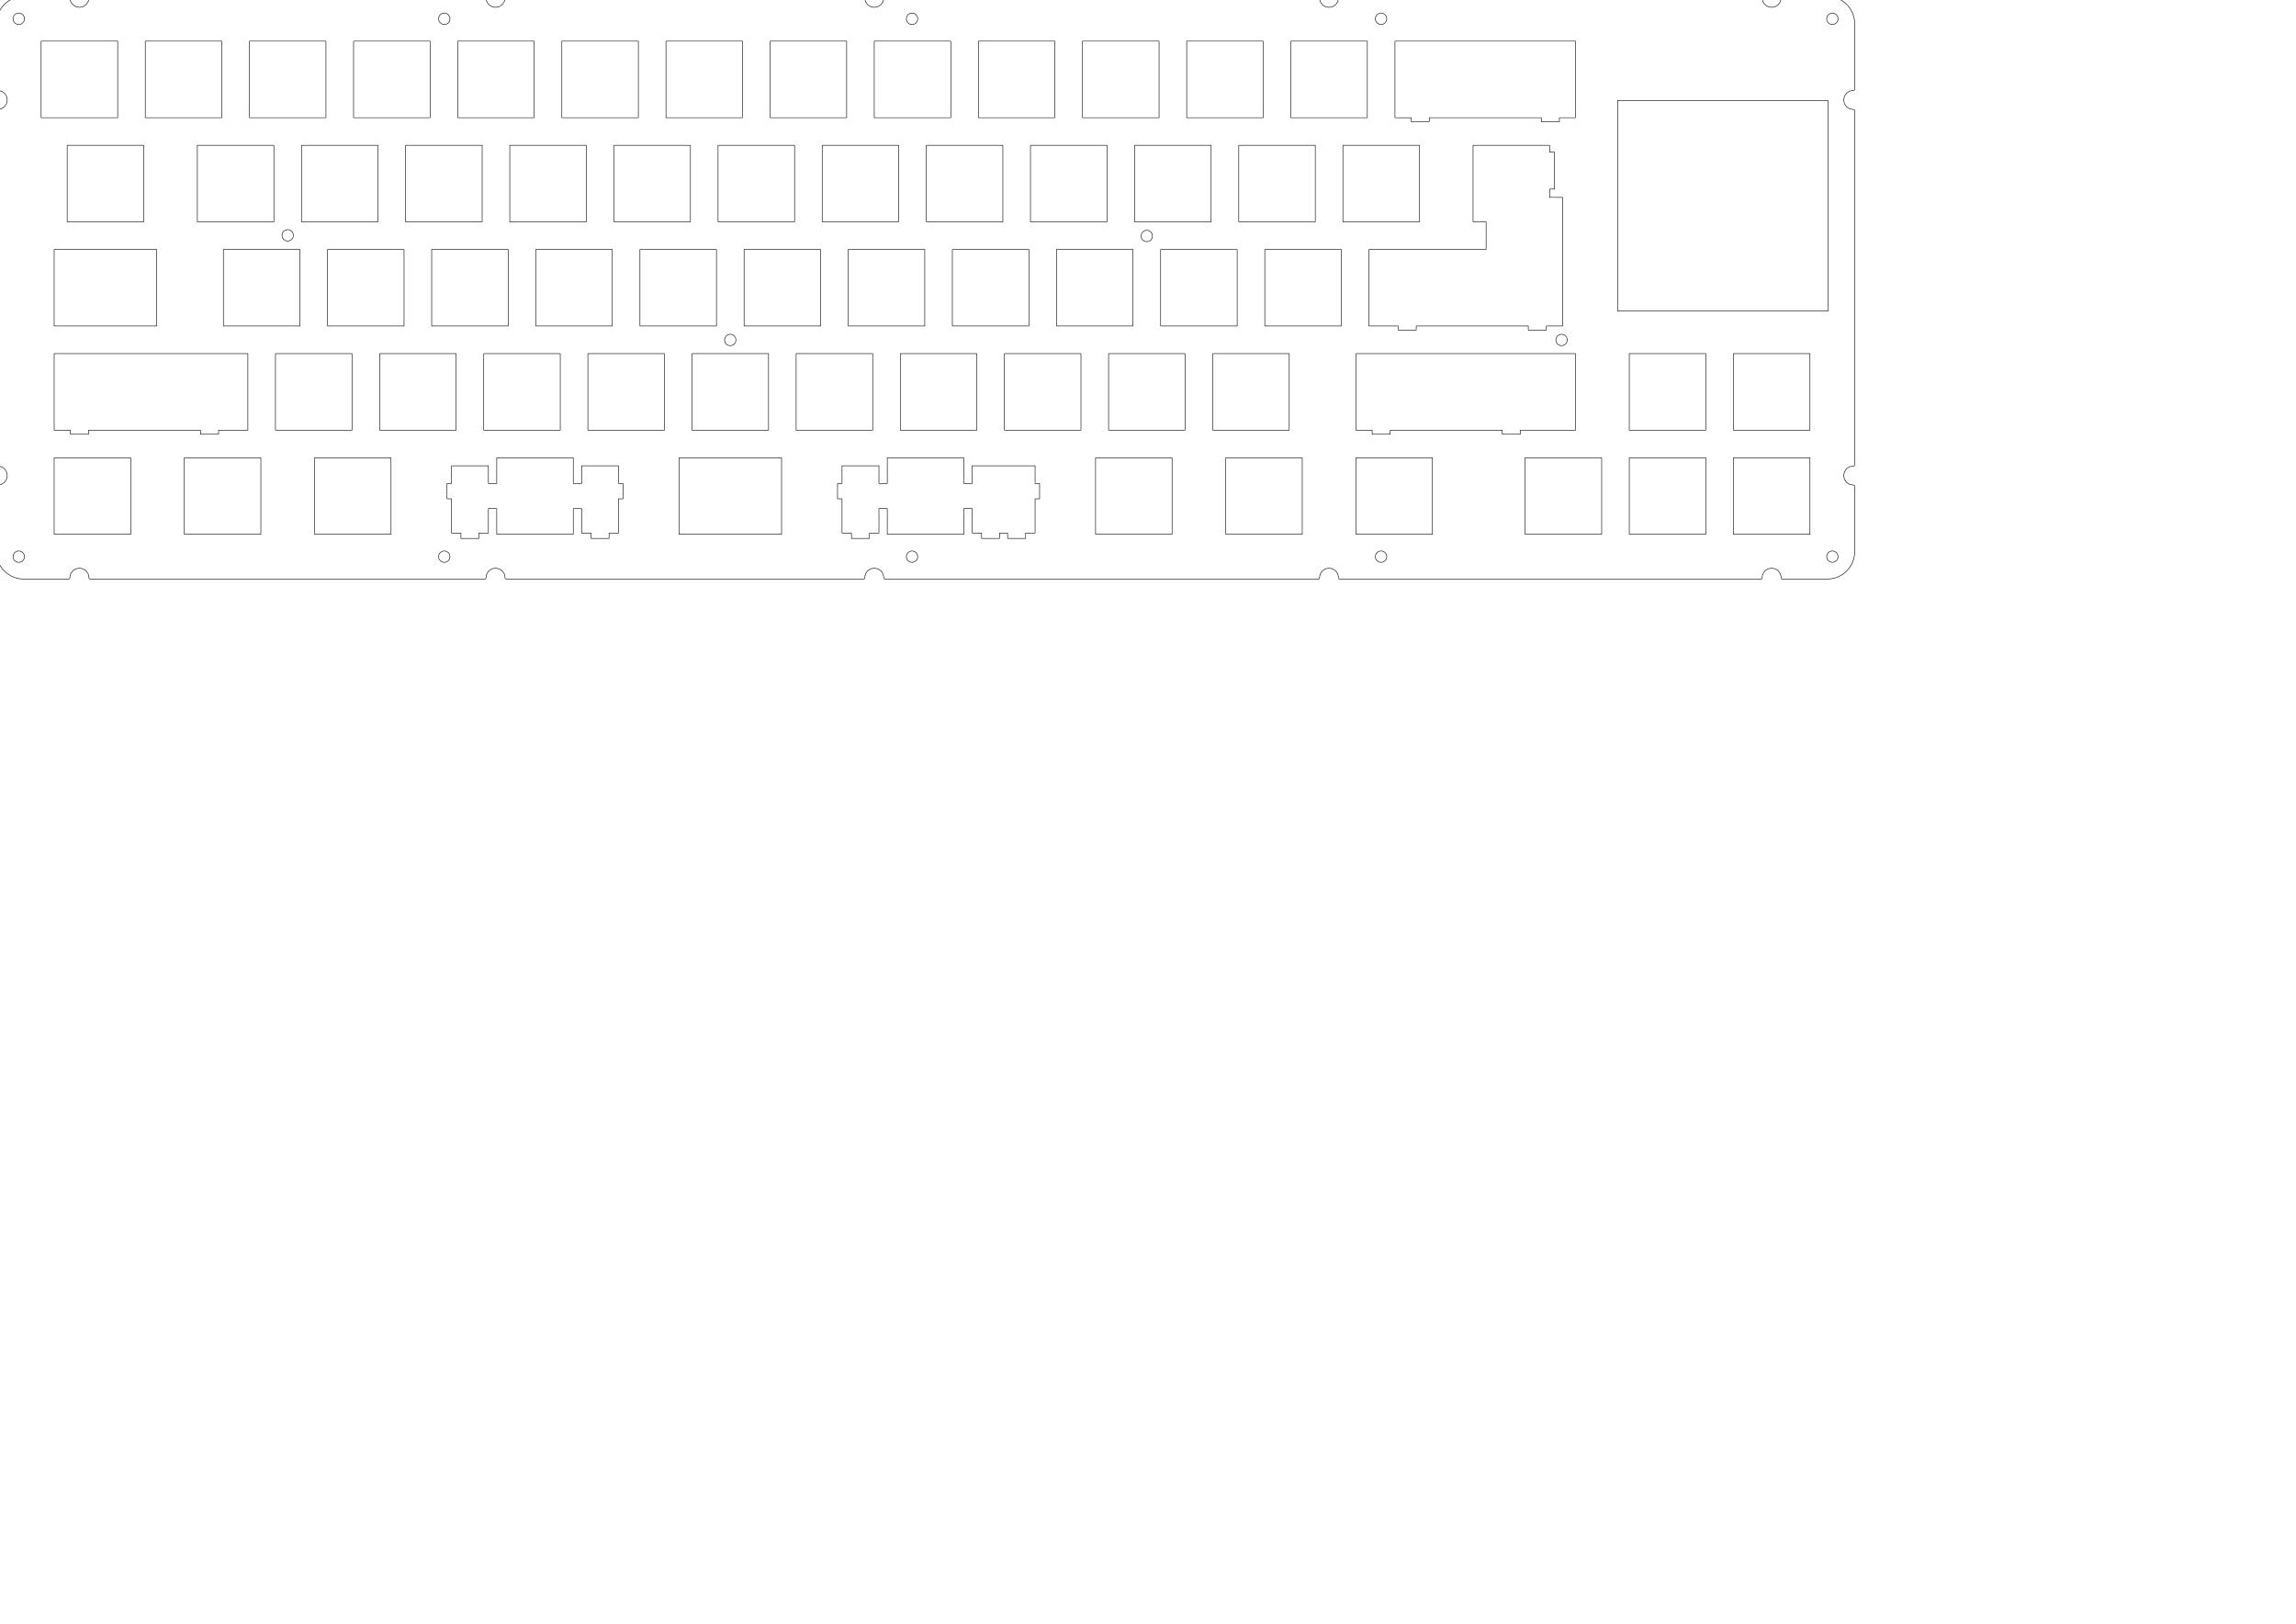
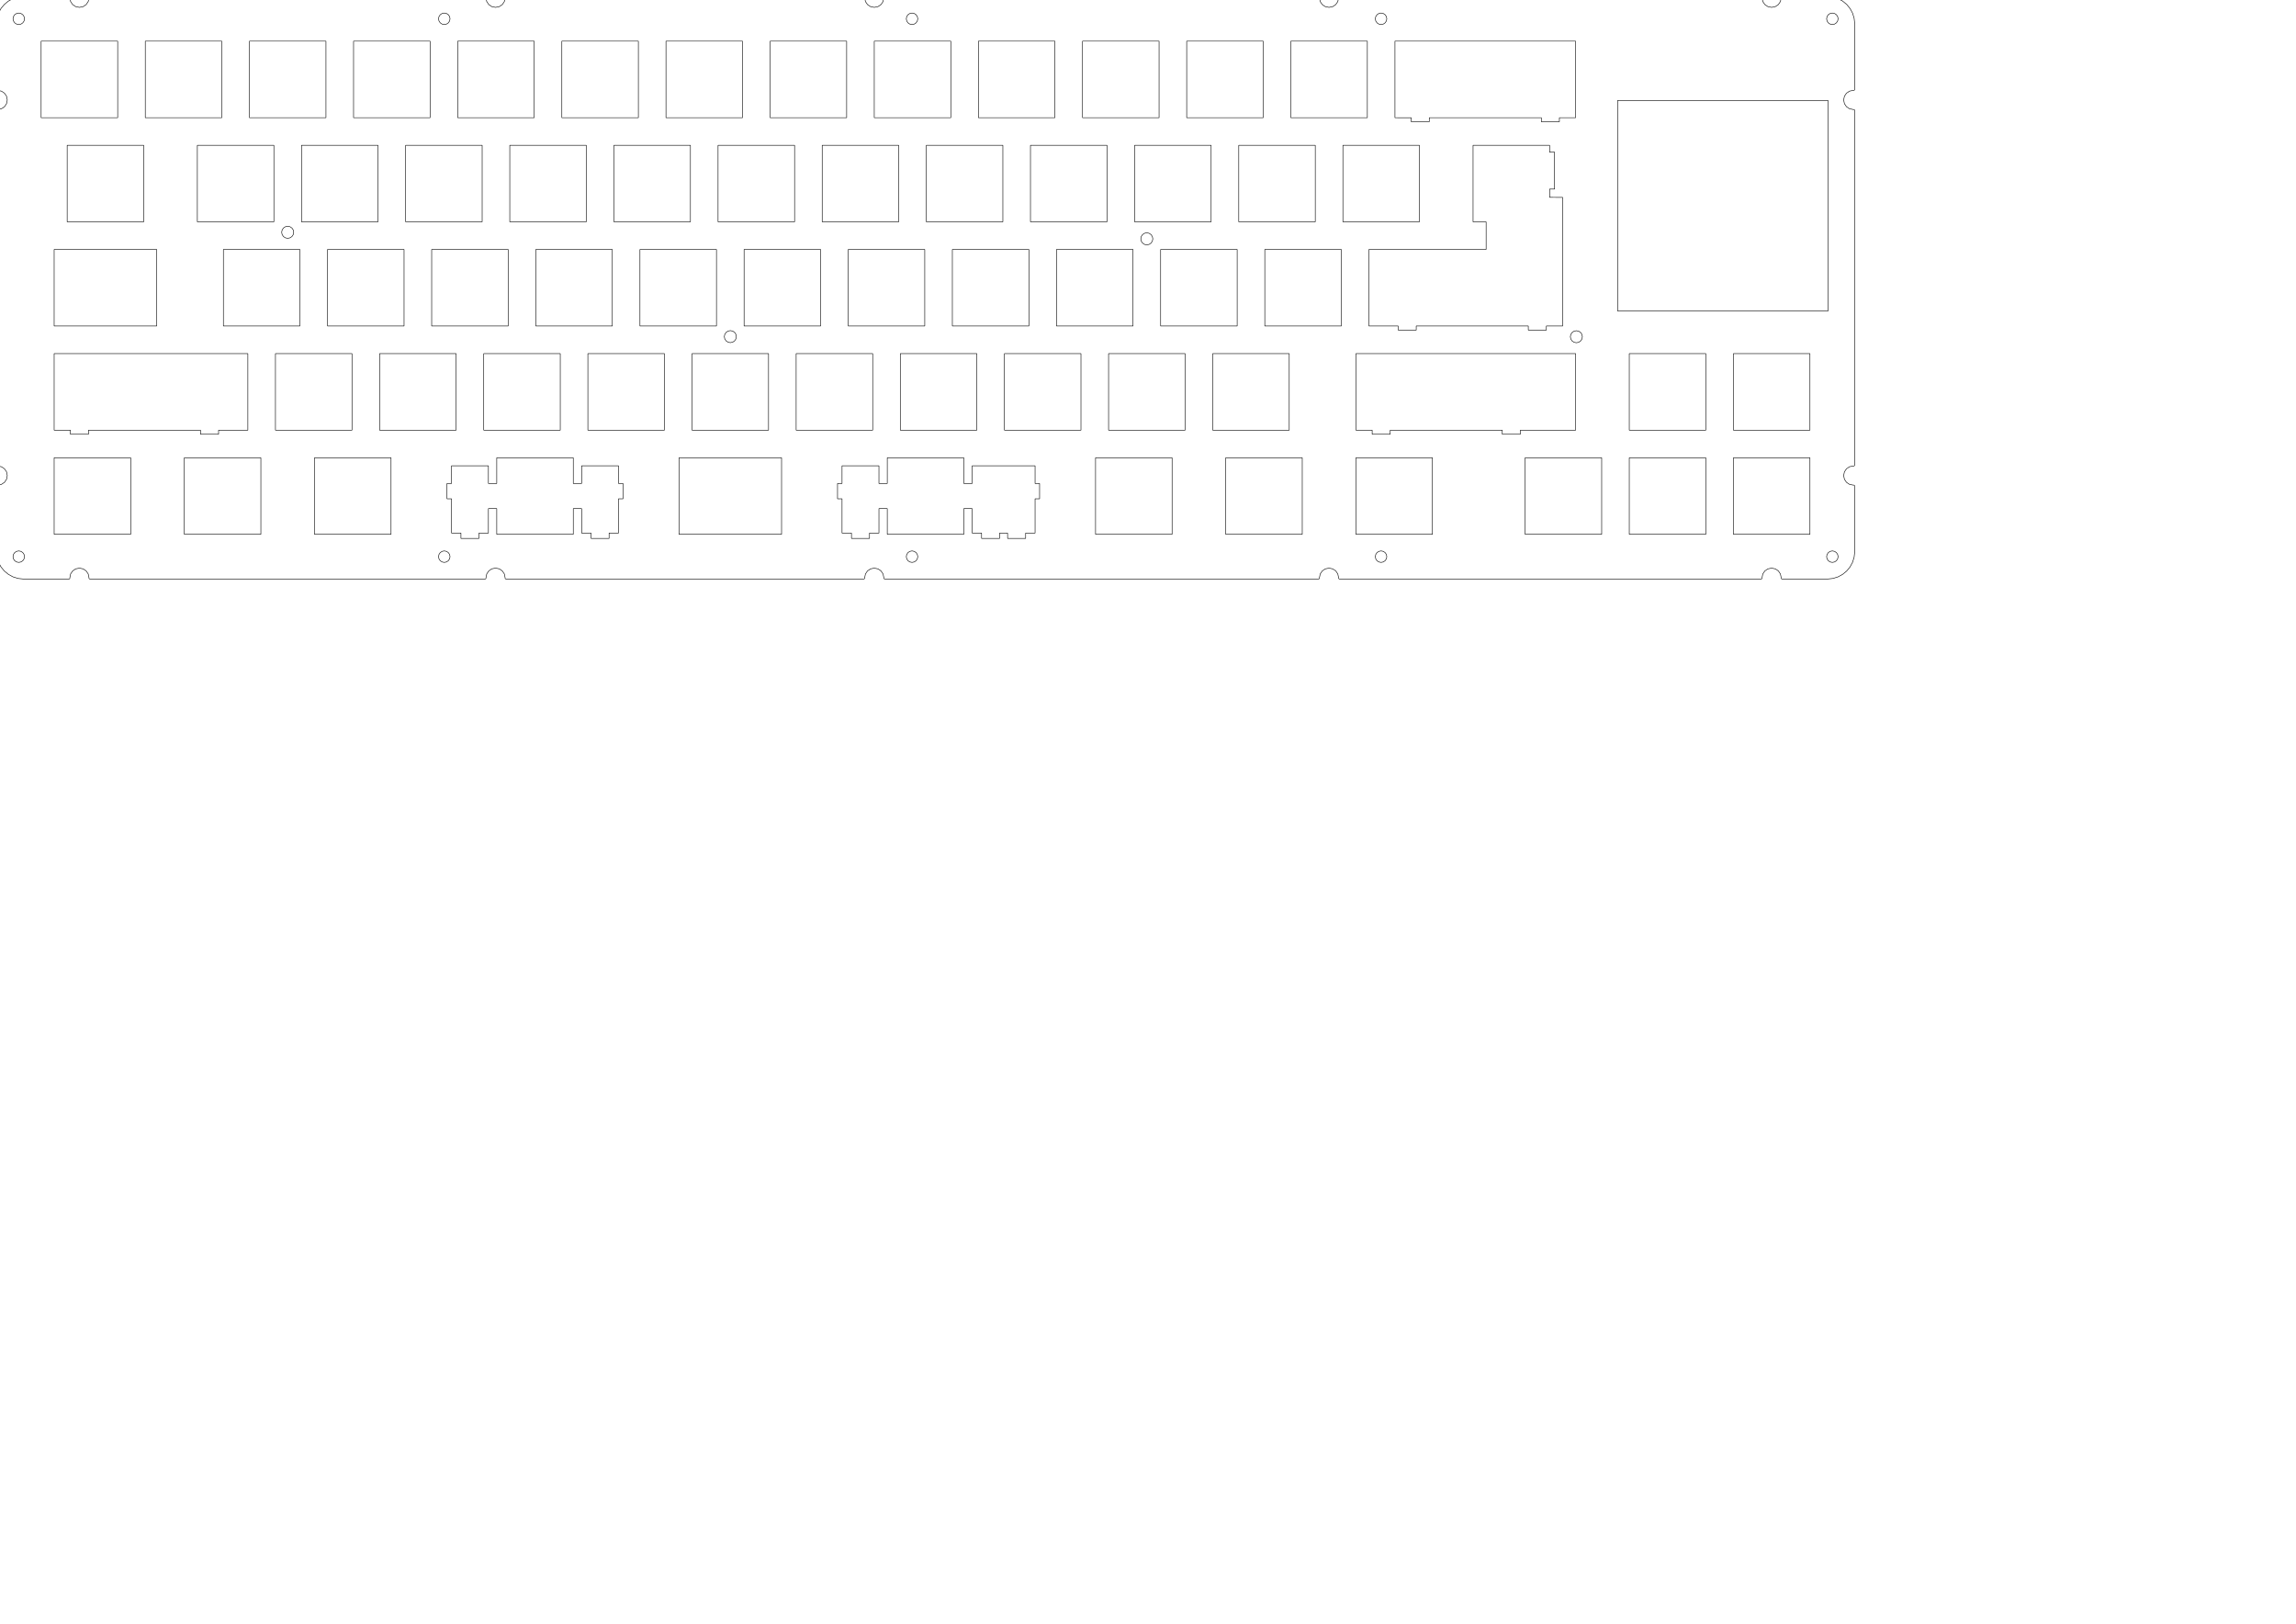
- <svg xmlns="http://www.w3.org/2000/svg" id="svg136" version="1.1" viewBox="0 0 420 297" height="297mm" width="420mm">
+ <svg xmlns="http://www.w3.org/2000/svg" width="420mm" height="297mm" viewBox="0 0 420 297" version="1.1" id="svg136">
  <defs id="defs140">
    </defs>
-   <g id="layer2" style="display:inline">
-     <path d="m 92.395,-0.457 0.004,0.056 -0.137,0.681 -0.375,0.556 -0.556,0.375 -0.681,0.138 -0.681,-0.138 -0.556,-0.375 -0.375,-0.556 -0.138,-0.681 0.004,-0.056 a 0.187,0.187 46.849 0 0 -0.187,-0.2 l -72.256,0 c -0.108,-2.3e-7 -0.193,0.092 -0.185,0.199 l 0.004,0.056 -0.138,0.681 -0.375,0.556 -0.556,0.375 -0.681,0.138 -0.681,-0.138 -0.556,-0.375 -0.375,-0.556 -0.138,-0.681 0.004,-0.056 c 0.007,-0.108 -0.079,-0.2 -0.187,-0.2 H 4.332 c -2.761,-10e-9 -5,2.239 -5,5 V 16.346 a 0.188,0.188 43.177 0 0 0.2,0.187 l 0.053,-0.003 0.681,0.138 0.556,0.375 0.375,0.556 0.138,0.681 -0.138,0.681 -0.375,0.556 -0.556,0.375 -0.681,0.138 -0.053,-0.004 a 0.187,0.187 136.925 0 0 -0.2,0.187 v 64.83 a 0.188,0.188 43.256 0 0 0.2,0.188 l 0.053,-0.003 0.681,0.138 0.556,0.375 0.375,0.556 0.138,0.681 -0.138,0.681 -0.375,0.556 -0.556,0.375 -0.681,0.137 -0.054,-0.005 a 0.182,0.182 137.657 0 0 -0.199,0.181 V 100.902 c 0,2.761 2.239,5 5,5 h 8.266 a 0.184,0.184 132.616 0 0 0.183,-0.199 l -0.004,-0.045 0.138,-0.682 0.375,-0.556 0.556,-0.375 0.681,-0.137 0.681,0.137 0.556,0.375 0.375,0.556 0.138,0.682 -0.003,0.045 A 0.185,0.185 47.168 0 0 16.459,105.902 h 72.255 a 0.188,0.188 133.241 0 0 0.188,-0.2 l -0.003,-0.044 0.137,-0.682 0.374,-0.56 0.555,-0.378 0.681,-0.138 0.682,0.138 0.557,0.378 0.376,0.56 0.138,0.682 -0.003,0.044 A 0.186,0.186 47.108 0 0 92.581,105.902 H 157.992 a 0.187,0.187 133.007 0 0 0.186,-0.2 l -0.003,-0.044 0.138,-0.681 0.375,-0.556 0.556,-0.375 0.681,-0.138 0.681,0.138 0.557,0.375 0.375,0.556 0.137,0.681 -0.003,0.044 A 0.188,0.188 46.759 0 0 161.86,105.902 h 79.323 a 0.184,0.184 132.54 0 0 0.183,-0.199 l -0.004,-0.045 0.137,-0.681 0.375,-0.556 0.556,-0.375 0.682,-0.138 0.681,0.138 0.556,0.375 0.375,0.556 0.138,0.681 -0.002,0.044 a 0.191,0.191 46.291 0 0 0.191,0.2 h 77.094 a 0.184,0.184 132.645 0 0 0.184,-0.199 l -0.004,-0.045 0.137,-0.681 0.375,-0.556 0.557,-0.375 0.681,-0.138 0.681,0.138 0.556,0.375 0.375,0.556 0.138,0.681 -0.003,0.044 a 0.188,0.188 46.771 0 0 0.188,0.2 l 8.263,0 c 2.761,0 5,-2.239 5,-5 V 88.908 a 0.186,0.186 42.954 0 0 -0.199,-0.186 l -0.068,0.005 -0.681,-0.137 -0.556,-0.375 -0.375,-0.556 -0.138,-0.681 0.138,-0.681 0.375,-0.556 0.556,-0.375 0.681,-0.138 0.067,0.004 a 0.188,0.188 136.769 0 0 0.2,-0.188 V 20.21 a 0.186,0.186 42.912 0 0 -0.199,-0.185 l -0.068,0.005 -0.681,-0.138 -0.556,-0.375 -0.375,-0.556 -0.138,-0.681 0.138,-0.681 0.375,-0.556 0.556,-0.375 0.681,-0.138 0.067,0.004 a 0.189,0.189 136.618 0 0 0.2,-0.189 V 4.343 c 0,-2.761 -2.239,-5 -5,-5 h -8.266 a 0.187,0.187 133.04 0 0 -0.186,0.2 l 0.004,0.056 -0.138,0.681 -0.375,0.556 -0.556,0.375 -0.681,0.138 -0.681,-0.138 -0.557,-0.375 -0.375,-0.556 -0.137,-0.681 0.005,-0.056 a 0.184,0.184 47.395 0 0 -0.183,-0.199 l -77.1,-8.008e-5 a 0.189,0.189 133.376 0 0 -0.189,0.2 l 0.003,0.056 -0.138,0.681 -0.375,0.556 -0.556,0.375 -0.681,0.138 -0.682,-0.138 -0.556,-0.375 -0.375,-0.556 -0.137,-0.681 0.004,-0.056 a 0.185,0.185 47.238 0 0 -0.184,-0.199 H 161.859 a 0.188,0.188 133.208 0 0 -0.188,0.2 l 0.004,0.056 -0.137,0.681 -0.375,0.556 -0.557,0.375 -0.681,0.138 -0.681,-0.138 -0.556,-0.375 -0.375,-0.556 -0.138,-0.681 0.004,-0.055 a 0.185,0.185 47.306 0 0 -0.184,-0.199 l -65.416,-0.001 a 0.186,0.186 132.862 0 0 -0.185,0.199 z M 334.402,18.374 V 56.883 H 295.904 V 18.374 Z m -17.314,60.302 h 14 V 64.676 H 317.088 Z M 167.802,102.219 l -0.225,0.334 -0.333,0.225 -0.409,0.082 -0.409,-0.082 -0.334,-0.225 -0.225,-0.334 -0.082,-0.409 0.082,-0.409 0.225,-0.333 0.334,-0.225 0.409,-0.083 0.409,0.083 0.333,0.225 0.225,0.333 0.083,0.409 z m 0,-98.376 -0.225,0.334 -0.333,0.225 -0.409,0.083 -0.409,-0.083 -0.334,-0.225 -0.225,-0.334 -0.082,-0.409 0.082,-0.409 0.225,-0.334 0.334,-0.225 0.409,-0.083 0.409,0.083 0.333,0.225 0.225,0.334 0.083,0.409 z m 118.816,58.742 -0.225,0.334 -0.334,0.225 -0.408,0.083 -0.409,-0.083 -0.334,-0.225 -0.225,-0.334 -0.082,-0.409 0.082,-0.409 0.225,-0.334 0.334,-0.225 0.409,-0.083 0.408,0.083 0.334,0.225 0.225,0.334 0.083,0.409 z M 210.748,43.569 l -0.225,0.334 -0.334,0.225 -0.409,0.083 -0.408,-0.083 -0.334,-0.225 -0.225,-0.334 -0.083,-0.409 0.083,-0.409 0.225,-0.334 0.334,-0.225 0.408,-0.083 0.409,0.083 0.334,0.225 0.225,0.334 0.082,0.409 z m -76.199,19.017 -0.225,0.334 -0.334,0.225 -0.409,0.083 -0.408,-0.083 -0.334,-0.225 -0.225,-0.334 -0.083,-0.409 0.083,-0.409 0.225,-0.334 0.334,-0.225 0.408,-0.083 0.409,0.083 0.334,0.225 0.225,0.334 0.082,0.409 z M 53.594,43.45 53.369,43.784 l -0.334,0.225 -0.409,0.083 -0.409,-0.083 -0.334,-0.225 -0.225,-0.334 -0.083,-0.409 0.083,-0.409 0.225,-0.334 0.334,-0.225 0.409,-0.083 0.409,0.083 0.334,0.225 0.225,0.334 0.083,0.409 z M 253.601,102.219 l -0.225,0.334 -0.333,0.225 -0.409,0.082 -0.409,-0.082 -0.334,-0.225 -0.225,-0.334 -0.082,-0.409 0.082,-0.409 0.225,-0.333 0.334,-0.225 0.409,-0.083 0.409,0.083 0.333,0.225 0.225,0.333 0.083,0.409 z m 0,-98.376 -0.225,0.334 -0.333,0.225 -0.409,0.083 -0.409,-0.083 -0.334,-0.225 -0.225,-0.334 -0.082,-0.409 0.082,-0.409 0.225,-0.334 0.334,-0.225 0.409,-0.083 0.409,0.083 0.333,0.225 0.225,0.334 0.083,0.409 z M 82.24,102.219 l -0.225,0.334 -0.334,0.225 -0.409,0.082 -0.402,-0.08 -0.341,-0.227 -0.228,-0.341 -0.08,-0.402 0.08,-0.402 0.228,-0.34 0.341,-0.228 0.402,-0.08 0.409,0.083 0.334,0.225 0.225,0.333 0.083,0.409 z m 0,-98.376 L 82.015,4.177 81.681,4.402 81.272,4.485 80.871,4.405 80.53,4.177 80.302,3.836 80.222,3.435 l 0.08,-0.402 0.228,-0.341 0.341,-0.228 0.402,-0.08 0.409,0.083 0.334,0.225 0.225,0.334 0.083,0.409 z M 336.153,102.219 l -0.226,0.334 -0.333,0.225 -0.409,0.082 -0.409,-0.082 -0.333,-0.225 -0.225,-0.334 -0.083,-0.409 0.083,-0.409 0.225,-0.333 0.333,-0.225 0.409,-0.083 0.409,0.083 0.333,0.225 0.226,0.333 0.082,0.409 z m 0,-98.376 -0.226,0.334 -0.333,0.225 -0.409,0.083 -0.409,-0.083 -0.333,-0.225 -0.225,-0.334 -0.083,-0.409 0.083,-0.409 0.225,-0.334 0.333,-0.225 0.409,-0.083 0.409,0.083 0.333,0.225 0.226,0.334 0.082,0.409 z M 4.398,102.219 l -0.225,0.334 -0.334,0.225 -0.409,0.082 -0.409,-0.082 -0.334,-0.225 -0.225,-0.334 -0.083,-0.409 0.083,-0.409 0.225,-0.333 0.334,-0.225 0.409,-0.083 0.409,0.083 0.334,0.225 0.225,0.333 0.083,0.409 z m 0,-98.376 -0.225,0.334 -0.334,0.225 -0.409,0.083 -0.402,-0.08 -0.341,-0.228 -0.228,-0.341 -0.08,-0.402 0.083,-0.409 0.225,-0.334 0.334,-0.225 0.409,-0.083 0.409,0.083 0.334,0.225 0.225,0.334 0.083,0.409 z M 288.226,7.526 V 21.526 H 285.258 l -0.007,0.75 h -3.3 v -0.75 h -20.496 l -0.004,0.75 h -3.301 v -0.746 l -2.974,-0.004 V 7.526 Z m -3.852,20.3 -0.911,0.012 v -1.262 h -14 v 14 h 2.389 v 5.048 l -21.439,0.002 v 14 h 5.348 l 0.008,0.75 h 3.299 v -0.75 l 20.496,-2.64e-4 0.005,0.75 h 3.3 l 0.004,-0.75 h 2.978 l -0.007,-23.525 -2.378,-0.005 v -1.52 l 0.908,-1.01e-4 z m 3.852,50.85 V 64.676 H 271.557 248.032 v 14 h 2.977 l -0.002,0.75 h 3.3 l 0.002,-0.75 h 20.498 v 0.75 h 3.3 l 0.003,-0.75 z m -110.394,18.819 h 1.725 v 0.981 h 3.3 l 0.001,-0.981 h 1.455 l 0.006,0.981 h 3.3 v -0.981 h 1.725 v -6.269 h 0.825 v -2.8 h -0.825 v -3.23 h -11.512 v 3.23 h -1.525 v -4.7 h -14 v 4.7 h -1.525 v -3.23 h -6.75 v 3.23 h -0.825 v 2.8 h 0.825 v 6.269 h 1.725 v 0.981 h 3.3 v -0.981 h 1.725 v -4.47 h 1.525 v 4.701 h 14 v -4.701 h 1.525 z M 142.969,83.726 V 97.726 H 124.207 V 83.726 Z M 45.338,78.676 V 64.676 H 9.907 v 14 h 2.974 l 10e-4,0.75 h 3.3 l 0.007,-0.75 h 20.494 l -5.29e-4,0.75 h 3.3 l 2.65e-4,-0.75 z M 28.669,45.626 V 59.626 H 9.907 V 45.626 Z M 21.526,21.526 V 7.526 H 7.526 V 21.526 Z m 19.05,0 V 7.526 H 26.576 V 21.526 Z m 19.05,0 V 7.526 H 45.626 V 21.526 Z m 19.05,0 V 7.526 H 64.676 V 21.526 Z m 19.05,0 V 7.526 H 83.726 V 21.526 Z m 19.049,0 V 7.526 h -14 V 21.526 Z m 19.051,0 V 7.526 H 121.825 V 21.526 Z m 19.05,0 V 7.526 h -14 V 21.526 Z m 19.05,0 V 7.526 h -14 V 21.526 Z m 19.05,0 V 7.526 h -14 V 21.526 Z m 19.05,0 V 7.526 h -14 V 21.526 Z m 19.05,0 V 7.526 h -14 V 21.526 Z m 19.05,0 V 7.526 h -14 V 21.526 Z m -223.838,19.05 V 26.576 H 12.288 v 14 z m 23.813,0 V 26.576 H 36.101 v 14 z m 19.05,0 V 26.576 H 55.151 v 14 z m 19.05,0 V 26.576 H 74.201 v 14 z m 19.05,0 V 26.576 h -14 v 14 z m 19.05,0 V 26.576 h -14 v 14 z m 19.05,0 V 26.576 h -14 v 14 z m 19.05,0 V 26.576 h -14 v 14 z m 19.05,0 V 26.576 h -14 v 14 z m 19.05,0 V 26.576 h -14 v 14 z m 19.05,0 V 26.576 h -14 v 14 z m 19.05,0 V 26.576 h -14 v 14 z m 19.049,0 V 26.576 h -13.999 v 14 z m -204.787,19.05 V 45.626 H 40.863 v 14 z m 19.05,0 V 45.626 H 59.913 v 14 z m 19.05,0 V 45.626 H 78.963 v 14 z m 19.05,0 V 45.626 h -14 v 14 z m 19.05,0 V 45.626 h -14 v 14 z m 19.05,0 V 45.626 h -14 v 14 z m 19.05,0 V 45.626 h -14 v 14 z m 19.05,0 V 45.626 h -14 v 14 z m 19.05,0 V 45.626 h -14 v 14 z m 19.05,0 V 45.626 h -14 v 14 z m 19.05,0 V 45.626 h -14 v 14 z m -180.975,19.05 V 64.676 H 50.388 v 14 z m 19.05,0 V 64.676 H 69.438 v 14 z m 19.05,0 V 64.676 h -14 v 14 z m 19.05,0 V 64.676 h -14 v 14 z m 19.05,0 V 64.676 h -14 v 14 z m 19.05,0 V 64.676 h -14 v 14 z m 19.05,0 V 64.676 h -14 v 14 z m 19.05,0 V 64.676 h -14 v 14 z m 19.05,0 V 64.676 h -14 v 14 z m 19.05,0 V 64.676 h -14 v 14 z m 76.2,0 V 64.676 H 298.038 V 78.676 Z M 23.907,97.726 V 83.726 h -14 v 14 z m 23.812,0 V 83.726 H 33.719 v 14 z m 23.813,0 V 83.726 H 57.532 v 14 z m 142.875,0 V 83.726 h -14 v 14 z m 23.812,0 V 83.726 h -14 v 14 z m 23.813,0 V 83.726 h -14 v 14 z m 30.956,0 V 83.726 h -14 v 14 z m 19.05,0 V 83.726 h -14 v 14 z m 19.05,0 V 83.726 h -14 v 14 z m -241.744,-0.231 v -4.47 h 1.525 v 4.701 H 104.869 v -4.701 h 1.525 v 4.47 h 1.725 v 0.981 h 3.3 v -0.981 h 1.725 v -6.269 h 0.825 v -2.8 h -0.825 v -3.23 h -6.75 v 3.23 h -1.525 v -4.7 H 90.869 v 4.7 h -1.525 v -3.23 h -6.75 v 3.23 h -0.825 v 2.8 h 0.825 v 6.269 H 84.319 v 0.981 h 3.3 v -0.981 z" style="display:inline;fill:none;fill-opacity:0;stroke:#000000;stroke-width:0.1;stroke-linecap:round;stroke-linejoin:round;stroke-opacity:1" id="path1097-6-6-0-0-7" />
+   <g style="display:inline" id="layer2">
+     <path d="m 289.376,62.008 -0.239,0.357 -0.357,0.238 -0.421,0.084 -0.421,-0.084 -0.357,-0.238 -0.238,-0.357 -0.084,-0.421 0.084,-0.421 0.238,-0.357 0.357,-0.238 0.421,-0.084 0.421,0.084 0.357,0.238 0.239,0.357 0.083,0.421 z m -78.579,-17.904 -0.239,0.357 -0.357,0.238 -0.421,0.084 -0.421,-0.084 -0.356,-0.238 -0.239,-0.357 -0.084,-0.421 0.084,-0.421 0.239,-0.357 0.356,-0.238 0.421,-0.084 0.421,0.084 0.357,0.238 0.239,0.357 0.083,0.421 z m -76.185,17.891 -0.235,0.35 -0.35,0.236 -0.428,0.086 -0.421,-0.084 -0.357,-0.238 -0.238,-0.357 -0.084,-0.421 0.084,-0.421 0.238,-0.357 0.357,-0.238 0.421,-0.084 0.428,0.086 0.35,0.236 0.235,0.35 0.087,0.428 z M 53.643,42.905 53.404,43.262 53.048,43.5 52.627,43.584 52.206,43.5 l -0.357,-0.238 -0.238,-0.357 -0.084,-0.421 0.084,-0.421 0.238,-0.357 0.357,-0.238 0.421,-0.084 0.421,0.084 0.357,0.238 0.238,0.357 0.084,0.421 z M 92.399,-0.402 92.261,0.28 91.886,0.836 91.33,1.211 90.649,1.349 89.968,1.211 89.411,0.836 l -0.375,-0.556 -0.138,-0.681 0.004,-0.056 A 0.187,0.187 46.848 0 0 88.715,-0.657 H 16.459 l -0.185,0.199 0.004,0.056 -0.138,0.681 -0.375,0.556 L 15.209,1.211 14.528,1.349 13.847,1.211 13.29,0.836 12.915,0.28 12.778,-0.402 12.781,-0.457 12.595,-0.657 H 4.332 L 3.325,-0.555 2.386,-0.264 1.537,0.197 0.797,0.808 0.186,1.548 -0.275,2.397 -0.566,3.335 -0.668,4.343 V 16.346 a 0.188,0.188 43.177 0 0 0.2,0.187 l 0.053,-0.003 0.681,0.138 0.556,0.375 0.375,0.556 0.138,0.681 -0.138,0.681 -0.375,0.556 -0.556,0.375 -0.681,0.138 -0.053,-0.004 A 0.187,0.187 136.925 0 0 -0.668,20.213 v 64.83 a 0.188,0.188 43.256 0 0 0.2,0.188 l 0.053,-0.003 0.681,0.138 0.556,0.375 0.375,0.556 0.138,0.681 -0.138,0.681 -0.375,0.556 -0.556,0.375 -0.681,0.138 -0.054,-0.005 A 0.182,0.182 137.657 0 0 -0.668,88.903 l 0,11.999 0.102,1.008 0.291,0.938 0.461,0.85 0.611,0.74 0.74,0.61 0.849,0.461 0.939,0.291 1.008,0.102 H 12.598 a 0.184,0.184 132.622 0 0 0.183,-0.199 l -0.004,-0.045 0.138,-0.682 0.375,-0.556 0.556,-0.375 0.681,-0.137 0.681,0.137 0.556,0.375 0.375,0.556 0.138,0.682 -0.003,0.045 A 0.185,0.185 47.168 0 0 16.459,105.902 h 72.255 a 0.188,0.188 133.241 0 0 0.188,-0.2 l -0.003,-0.044 0.137,-0.682 0.374,-0.56 0.555,-0.378 0.681,-0.138 0.682,0.138 0.557,0.378 0.376,0.56 0.138,0.682 -0.003,0.044 A 0.186,0.186 47.11 0 0 92.581,105.902 h 65.411 a 0.187,0.187 133.007 0 0 0.186,-0.2 l -0.003,-0.044 0.138,-0.681 0.375,-0.556 0.556,-0.375 0.681,-0.138 0.681,0.138 0.557,0.375 0.375,0.556 0.137,0.681 -0.003,0.044 A 0.188,0.188 46.759 0 0 161.86,105.902 h 79.323 a 0.184,0.184 132.54 0 0 0.183,-0.199 l -0.004,-0.045 0.137,-0.681 0.375,-0.556 0.556,-0.375 0.682,-0.138 0.681,0.138 0.556,0.375 0.375,0.556 0.138,0.681 -0.002,0.044 a 0.191,0.191 46.291 0 0 0.191,0.2 h 77.094 a 0.184,0.184 132.657 0 0 0.184,-0.199 l -0.004,-0.045 0.137,-0.681 0.375,-0.556 0.557,-0.375 0.681,-0.138 0.681,0.138 0.556,0.375 0.375,0.556 0.138,0.681 -0.003,0.044 A 0.188,0.188 46.759 0 0 326.01,105.902 h 8.263 l 1.007,-0.102 0.939,-0.291 0.849,-0.461 0.74,-0.61 0.611,-0.74 0.461,-0.85 0.291,-0.938 0.102,-1.008 V 88.908 a 0.186,0.186 42.954 0 0 -0.199,-0.186 l -0.068,0.005 -0.681,-0.138 -0.556,-0.375 -0.375,-0.556 -0.138,-0.681 0.138,-0.681 0.375,-0.556 0.556,-0.375 0.681,-0.138 0.067,0.004 A 0.188,0.188 136.768 0 0 339.273,85.043 V 20.21 a 0.186,0.186 42.911 0 0 -0.199,-0.185 l -0.068,0.005 -0.681,-0.138 -0.556,-0.375 -0.375,-0.556 -0.138,-0.681 0.138,-0.681 0.375,-0.556 0.556,-0.375 0.681,-0.138 0.067,0.004 A 0.189,0.189 136.618 0 0 339.273,16.345 V 4.343 l -0.102,-1.008 -0.291,-0.939 -0.461,-0.849 -0.611,-0.74 -0.74,-0.611 -0.849,-0.461 -0.939,-0.291 -1.007,-0.102 h -8.266 a 0.186,0.186 132.985 0 0 -0.186,0.2 l 0.004,0.056 -0.138,0.681 -0.375,0.556 -0.556,0.375 -0.681,0.138 -0.681,-0.138 -0.557,-0.375 -0.375,-0.556 -0.137,-0.681 0.005,-0.056 A 0.184,0.184 47.351 0 0 322.146,-0.657 l -77.099,-8.058e-5 a 0.189,0.189 133.431 0 0 -0.189,0.2 l 0.003,0.056 -0.137,0.681 -0.375,0.556 -0.556,0.375 -0.681,0.138 -0.682,-0.138 -0.556,-0.375 -0.375,-0.556 -0.137,-0.681 0.004,-0.056 A 0.185,0.185 47.238 0 0 241.182,-0.657 h -79.323 a 0.188,0.188 133.208 0 0 -0.188,0.2 l 0.004,0.056 -0.137,0.681 -0.375,0.556 -0.557,0.375 -0.681,0.138 -0.681,-0.138 -0.556,-0.375 -0.375,-0.556 -0.138,-0.681 0.005,-0.055 A 0.184,0.184 47.362 0 0 157.996,-0.656 l -65.416,-0.001 a 0.186,0.186 132.862 0 0 -0.185,0.199 z M 334.402,56.883 h -38.498 v -38.509 h 38.498 z m -3.314,21.793 v -14 h -14 v 14 z m -163.511,23.877 -0.333,0.225 -0.409,0.082 -0.409,-0.082 -0.334,-0.225 -0.225,-0.334 -0.082,-0.409 0.082,-0.409 0.225,-0.333 0.334,-0.225 0.409,-0.083 0.409,0.083 0.333,0.225 0.225,0.333 0.083,0.409 -0.083,0.409 z m 0,-98.376 -0.333,0.225 -0.409,0.083 -0.409,-0.083 -0.334,-0.225 -0.225,-0.334 -0.082,-0.409 0.082,-0.409 0.225,-0.334 0.334,-0.225 0.409,-0.083 0.409,0.083 0.333,0.225 0.225,0.334 0.083,0.409 -0.083,0.409 z m 85.799,98.376 -0.333,0.225 -0.409,0.082 -0.409,-0.082 -0.334,-0.225 -0.225,-0.334 -0.082,-0.409 0.082,-0.409 0.225,-0.333 0.334,-0.225 0.409,-0.083 0.409,0.083 0.333,0.225 0.225,0.333 0.083,0.409 -0.083,0.409 z m 0,-98.376 -0.333,0.225 -0.409,0.083 -0.409,-0.083 -0.334,-0.225 -0.225,-0.334 -0.082,-0.409 0.082,-0.409 0.225,-0.334 0.334,-0.225 0.409,-0.083 0.409,0.083 0.333,0.225 0.225,0.334 0.083,0.409 -0.083,0.409 z M 82.015,102.553 l -0.334,0.225 -0.409,0.082 -0.402,-0.08 -0.341,-0.227 -0.228,-0.341 -0.08,-0.402 0.08,-0.402 0.228,-0.34 0.341,-0.228 0.402,-0.08 0.409,0.083 0.334,0.225 0.225,0.333 0.083,0.409 -0.083,0.409 z m 0,-98.376 L 81.681,4.402 81.272,4.485 80.871,4.405 80.53,4.177 80.302,3.836 80.222,3.435 l 0.08,-0.402 0.228,-0.341 0.341,-0.228 0.402,-0.08 0.409,0.083 0.334,0.225 0.225,0.334 0.083,0.409 -0.083,0.409 z m 253.912,98.376 -0.333,0.225 -0.409,0.082 -0.409,-0.082 -0.333,-0.225 -0.225,-0.334 -0.083,-0.409 0.083,-0.409 0.225,-0.333 0.333,-0.225 0.409,-0.083 0.409,0.083 0.333,0.225 0.226,0.333 0.082,0.409 -0.082,0.409 z m 0,-98.376 -0.333,0.225 -0.409,0.083 -0.409,-0.083 -0.333,-0.225 -0.225,-0.334 -0.083,-0.409 0.083,-0.409 0.225,-0.334 0.333,-0.225 0.409,-0.083 0.409,0.083 0.333,0.225 0.226,0.334 0.082,0.409 -0.082,0.409 z M 4.172,102.553 l -0.334,0.225 -0.409,0.082 -0.409,-0.082 -0.334,-0.225 -0.225,-0.334 -0.083,-0.409 0.083,-0.409 0.225,-0.333 0.334,-0.225 0.409,-0.083 0.409,0.083 0.334,0.225 0.225,0.333 0.083,0.409 -0.083,0.409 z m 0,-98.376 L 3.839,4.402 3.43,4.485 3.028,4.405 2.688,4.177 2.46,3.836 2.38,3.435 2.463,3.026 2.688,2.692 3.021,2.467 3.43,2.385 3.839,2.467 4.172,2.692 4.398,3.026 4.48,3.435 4.398,3.843 Z M 288.226,21.526 h -2.968 l -0.007,0.75 h -3.3 v -0.75 h -20.496 l -0.004,0.75 h -3.301 v -0.746 l -2.974,-0.004 v -14 h 33.05 z m -4.763,6.312 V 26.576 h -14 v 14 h 2.389 v 5.048 l -21.439,0.002 v 14 h 5.348 l 0.008,0.75 h 3.299 v -0.75 l 20.496,-2e-4 0.005,0.75 h 3.3 l 0.004,-0.75 h 2.978 l -0.007,-23.525 -2.378,-0.005 v -1.52 l 0.908,-1e-4 V 27.826 Z m 4.763,36.838 h -16.669 -23.525 v 14 h 2.977 l -0.002,0.75 h 3.3 l 0.002,-0.75 h 20.498 v 0.75 h 3.3 l 0.003,-0.75 h 10.116 z M 179.557,97.495 v 0.981 h 3.3 l 0.001,-0.981 h 1.455 l 0.006,0.981 h 3.3 v -0.981 h 1.725 v -6.269 h 0.825 v -2.8 h -0.825 v -3.23 h -11.512 v 3.23 h -1.525 v -4.7 h -14 v 4.7 h -1.525 v -3.23 h -6.75 v 3.23 h -0.825 v 2.8 h 0.825 v 6.269 h 1.725 v 0.981 h 3.3 v -0.981 h 1.725 v -4.47 h 1.525 v 4.701 h 14 v -4.701 h 1.525 v 4.47 z m -36.588,0.231 h -18.762 v -14 h 18.762 z M 45.338,64.676 H 9.907 v 14 h 2.974 l 10e-4,0.75 h 3.3 l 0.007,-0.75 h 20.494 l -5e-4,0.75 h 3.3 l 2e-4,-0.75 H 45.338 Z M 28.669,59.626 H 9.907 v -14 h 18.762 z m -7.143,-52.1 h -14 v 14 h 14 z m 19.05,0 h -14 v 14 h 14 z m 19.05,0 h -14 v 14 h 14 z m 19.05,0 h -14 v 14 h 14 z m 19.05,0 h -14 v 14 h 14 z m 19.049,0 h -14 v 14 h 14 z m 19.051,0 h -14.001 v 14 h 14.001 z m 19.05,0 h -14 v 14 h 14 z m 19.05,0 h -14 v 14 h 14 z m 19.05,0 h -14 v 14 h 14 z m 19.05,0 h -14 v 14 h 14 z m 19.05,0 h -14 v 14 h 14 z m 19.05,0 h -14 v 14 h 14 z M 26.288,26.576 h -14 v 14 h 14 z m 23.813,0 h -14 v 14 h 14 z m 19.05,0 h -14 v 14 h 14 z m 19.05,0 h -14 v 14 h 14 z m 19.05,0 h -14 v 14 h 14 z m 19.05,0 h -14 v 14 h 14 z m 19.05,0 h -14 v 14 h 14 z m 19.05,0 h -14 v 14 h 14 z m 19.05,0 h -14 v 14 h 14 z m 19.05,0 h -14 v 14 h 14 z m 19.05,0 h -14 v 14 h 14 z m 19.05,0 h -14 v 14 h 14 z m 19.049,0 h -13.999 v 14 H 259.65 Z M 54.863,45.626 h -14 v 14 h 14 z m 19.05,0 h -14 v 14 h 14 z m 19.05,0 h -14 v 14 h 14 z m 19.05,0 h -14 v 14 h 14 z m 19.05,0 h -14 v 14 h 14 z m 19.05,0 h -14 v 14 h 14 z m 19.05,0 h -14 v 14 h 14 z m 19.05,0 h -14 v 14 h 14 z m 19.05,0 h -14 v 14 h 14 z m 19.05,0 h -14 v 14 h 14 z m 19.05,0 h -14 v 14 h 14 z M 64.388,64.676 h -14 v 14 h 14 z m 19.05,0 h -14 v 14 h 14 z m 19.05,0 h -14 v 14 h 14 z m 19.05,0 h -14 v 14 h 14 z m 19.05,0 h -14 v 14 h 14 z m 19.05,0 h -14 v 14 h 14 z m 19.05,0 h -14 v 14 h 14 z m 19.05,0 h -14 v 14 h 14 z m 19.05,0 h -14 v 14 h 14 z m 19.05,0 h -14 v 14 h 14 z m 76.2,0 h -14 v 14 h 14 z M 23.907,83.726 h -14 v 14 h 14 z m 23.812,0 h -14 v 14 h 14 z m 23.813,0 h -14 v 14 h 14 z m 142.875,0 h -14 v 14 h 14 z m 23.812,0 h -14 v 14 h 14 z m 23.813,0 h -14 v 14 h 14 z m 30.956,0 h -14 v 14 h 14 z m 19.05,0 h -14 v 14 h 14 z m 19.05,0 h -14 v 14 h 14 z M 89.344,93.025 h 1.525 v 4.701 h 14 v -4.701 h 1.525 v 4.47 h 1.725 v 0.981 h 3.3 v -0.981 h 1.725 v -6.269 h 0.825 v -2.8 h -0.825 v -3.23 h -6.75 v 3.23 h -1.525 v -4.7 h -14 v 4.7 h -1.525 v -3.23 h -6.75 v 3.23 h -0.825 v 2.8 h 0.825 v 6.269 h 1.725 v 0.981 h 3.3 v -0.981 h 1.725 z" style="display:inline;fill:none;fill-opacity:0;stroke:#000000;stroke-width:0.1;stroke-linecap:round;stroke-linejoin:round;stroke-opacity:1" id="path5374-6-3-6-9-8-3-8-6-2" />
  </g>
</svg>
